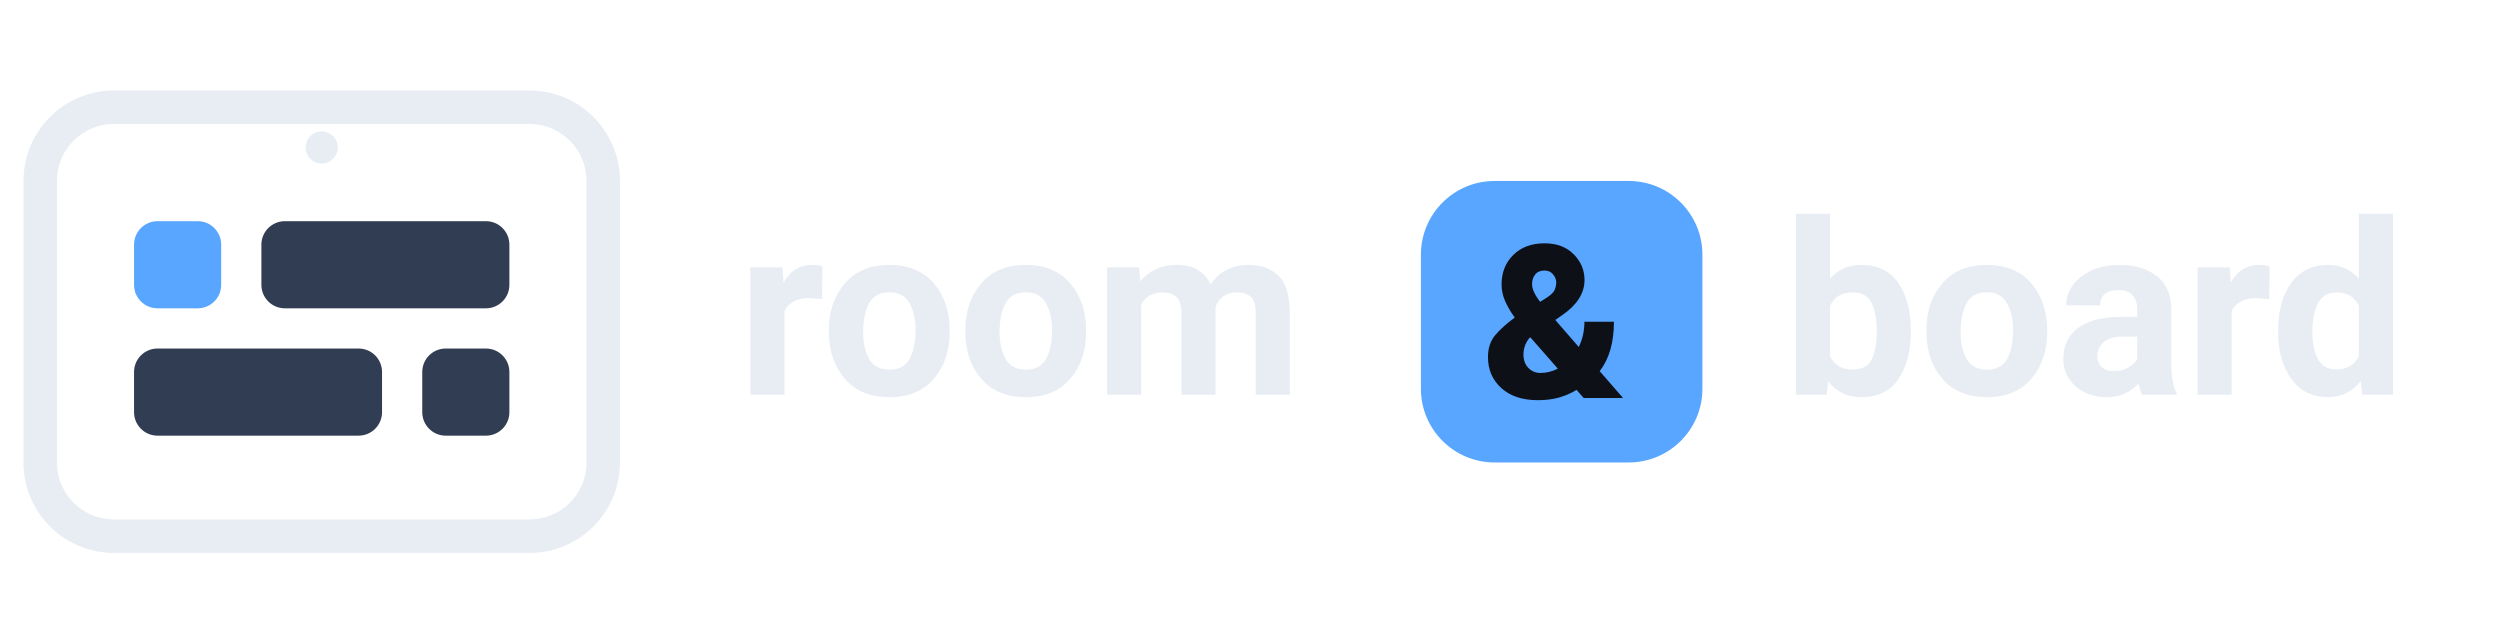
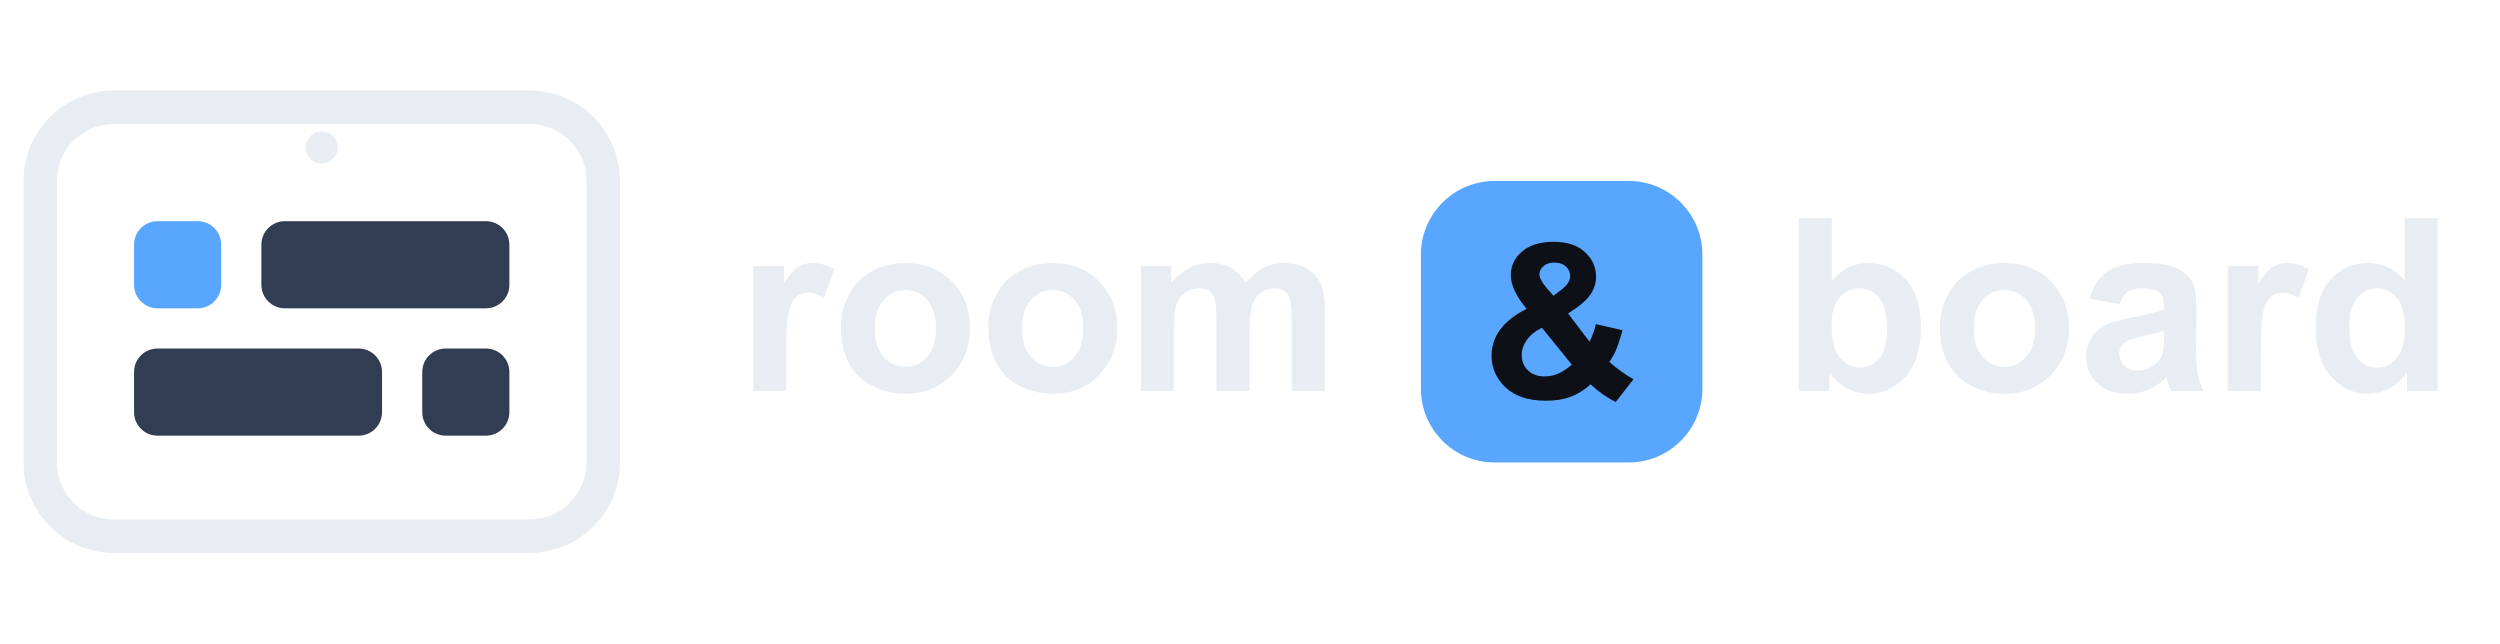
- <svg xmlns="http://www.w3.org/2000/svg" viewBox="0 0 373 96" width="373" height="96" font-family="-apple-system, 'SF Pro Display', 'Segoe UI', Roboto, sans-serif">
+ <svg xmlns="http://www.w3.org/2000/svg" viewBox="0 0 373 96" width="373" height="96">
  <rect x="6" y="16" width="84" height="64" rx="11" fill="none" stroke="#e8edf4" stroke-width="5" />
  <circle cx="48" cy="22" r="2.4" fill="#e8edf4" />
  <rect x="20" y="33" width="13" height="13" rx="3.5" fill="#58a6ff" />
  <rect x="39" y="33" width="37" height="13" rx="3.5" fill="#313d52" />
  <rect x="20" y="52" width="37" height="13" rx="3.5" fill="#313d52" />
  <rect x="63" y="52" width="13" height="13" rx="3.5" fill="#313d52" />
-   <text x="110" y="49" font-size="36" font-weight="700" dominant-baseline="middle" textLength="90.0" lengthAdjust="spacingAndGlyphs" fill="#e8edf4">room</text>
+   <path d="M117.31 52.57L117.31 58.33L112.37 58.33L112.37 39.67L116.96 39.67L116.96 42.32Q118.14 40.44 119.08 39.84Q120.02 39.24 121.21 39.24L121.21 39.24Q122.9 39.24 124.47 40.18L124.47 40.18L122.94 44.48Q121.69 43.67 120.62 43.67L120.62 43.67Q119.58 43.67 118.86 44.25Q118.14 44.82 117.73 46.31Q117.31 47.8 117.31 52.57L117.31 52.57M125.45 48.74L125.45 48.74Q125.45 46.28 126.66 43.97Q127.88 41.67 130.1 40.46Q132.32 39.24 135.07 39.24L135.07 39.24Q139.3 39.24 142.01 42Q144.72 44.75 144.72 48.95L144.72 48.95Q144.72 53.18 141.98 55.97Q139.25 58.76 135.1 58.76L135.1 58.76Q132.54 58.76 130.21 57.6Q127.88 56.44 126.66 54.19Q125.45 51.95 125.45 48.74M130.51 49L130.51 49Q130.51 51.78 131.83 53.25Q133.15 54.73 135.08 54.73L135.08 54.73Q137.02 54.73 138.33 53.25Q139.64 51.78 139.64 48.96L139.64 48.96Q139.64 46.22 138.33 44.75Q137.02 43.27 135.08 43.27L135.08 43.27Q133.15 43.27 131.83 44.75Q130.51 46.22 130.51 49M147.44 48.74L147.44 48.74Q147.44 46.28 148.65 43.97Q149.87 41.67 152.09 40.46Q154.31 39.24 157.06 39.24L157.06 39.24Q161.29 39.24 164 42Q166.71 44.75 166.71 48.95L166.71 48.95Q166.71 53.18 163.97 55.97Q161.24 58.76 157.09 58.76L157.09 58.76Q154.53 58.76 152.2 57.6Q149.87 56.44 148.65 54.19Q147.44 51.95 147.44 48.74M152.5 49L152.5 49Q152.5 51.78 153.82 53.25Q155.14 54.73 157.07 54.73L157.07 54.73Q159.01 54.73 160.32 53.25Q161.63 51.78 161.63 48.96L161.63 48.96Q161.63 46.22 160.32 44.75Q159.01 43.27 157.07 43.27L157.07 43.27Q155.14 43.27 153.82 44.75Q152.5 46.22 152.5 49M170.21 58.33L170.21 39.67L174.76 39.67L174.76 42.21Q177.2 39.24 180.58 39.24L180.58 39.24Q182.37 39.24 183.69 39.98Q185.01 40.72 185.85 42.21L185.85 42.21Q187.08 40.72 188.5 39.98Q189.93 39.24 191.54 39.24L191.54 39.24Q193.6 39.24 195.03 40.08Q196.45 40.91 197.15 42.53L197.15 42.53Q197.66 43.73 197.66 46.4L197.66 46.4L197.66 58.33L192.72 58.33L192.72 47.66Q192.72 44.89 192.21 44.08L192.21 44.08Q191.53 43.02 190.1 43.02L190.1 43.02Q189.07 43.02 188.15 43.66Q187.24 44.29 186.83 45.51Q186.43 46.73 186.43 49.37L186.43 49.37L186.43 58.33L181.49 58.33L181.49 48.1Q181.49 45.38 181.23 44.59Q180.96 43.8 180.41 43.41Q179.86 43.02 178.91 43.02L178.91 43.02Q177.76 43.02 176.85 43.64Q175.94 44.25 175.54 45.41Q175.14 46.57 175.14 49.26L175.14 49.26L175.14 58.33L170.21 58.33" fill="#e8edf4" />
  <rect x="212" y="27" width="42" height="42" rx="11" fill="#58a6ff" />
-   <text x="221.13" y="59.38" font-size="32" font-weight="800" fill="#0d1117">&amp;</text>
-   <text x="266" y="49" font-size="36" font-weight="700" dominant-baseline="middle" textLength="100.0" lengthAdjust="spacingAndGlyphs" fill="#e8edf4">board</text>
+   <path d="M243.72 56.58L243.72 56.58L241.07 59.97Q239.11 59.02 237.32 57.35L237.32 57.35Q235.93 58.6 234.36 59.19Q232.8 59.79 230.65 59.79L230.65 59.79Q226.36 59.79 224.21 57.38L224.21 57.38Q222.54 55.52 222.54 53.1L222.54 53.1Q222.54 50.9 223.85 49.14Q225.16 47.38 227.77 46.08L227.77 46.08Q226.6 44.69 226.01 43.43Q225.41 42.18 225.41 41.05L225.41 41.05Q225.41 38.97 227.08 37.53Q228.74 36.08 231.82 36.08L231.82 36.08Q234.79 36.08 236.46 37.6Q238.13 39.11 238.13 41.3L238.13 41.3Q238.13 42.69 237.3 43.94Q236.47 45.19 233.96 46.77L233.96 46.77L237.15 50.97Q237.71 49.97 238.11 48.36L238.11 48.36L242.08 49.27Q241.49 51.38 241.05 52.36Q240.61 53.33 240.11 53.99L240.11 53.99Q240.85 54.68 242.01 55.5Q243.18 56.32 243.72 56.58M230.69 42.88L231.77 44.13L232.96 43.22Q234.27 42.21 234.27 41.21L234.27 41.21Q234.27 40.36 233.64 39.77Q233.01 39.18 231.93 39.18L231.93 39.18Q230.88 39.18 230.29 39.7Q229.69 40.22 229.69 40.91L229.69 40.91Q229.69 41.72 230.69 42.88L230.69 42.88M234.52 54.41L230.05 48.9Q228.54 49.66 227.79 50.74Q227.04 51.82 227.04 52.94L227.04 52.94Q227.04 54.36 227.97 55.26Q228.9 56.16 230.46 56.16L230.46 56.16Q231.49 56.16 232.44 55.76Q233.4 55.35 234.52 54.41L234.52 54.41" fill="#0d1117" />
+   <path d="M272.96 58.33L268.37 58.33L268.37 32.56L273.31 32.56L273.31 41.85Q275.6 39.24 278.73 39.24L278.73 39.24Q282.14 39.24 284.37 41.71Q286.6 44.18 286.6 48.81L286.6 48.81Q286.6 53.59 284.32 56.17Q282.05 58.76 278.8 58.76L278.8 58.76Q277.2 58.76 275.64 57.96Q274.09 57.16 272.96 55.59L272.96 55.59L272.96 58.33M273.28 48.6L273.28 48.6Q273.28 51.5 274.19 52.88L274.19 52.88Q275.47 54.85 277.6 54.85L277.6 54.85Q279.24 54.85 280.39 53.46Q281.54 52.06 281.54 49.05L281.54 49.05Q281.54 45.85 280.38 44.44Q279.22 43.02 277.41 43.02L277.41 43.02Q275.63 43.02 274.45 44.4Q273.28 45.78 273.28 48.6M289.43 48.74L289.43 48.74Q289.43 46.28 290.64 43.97Q291.86 41.67 294.08 40.46Q296.3 39.24 299.05 39.24L299.05 39.24Q303.28 39.24 305.99 42Q308.7 44.75 308.7 48.95L308.7 48.95Q308.7 53.18 305.96 55.97Q303.23 58.76 299.08 58.76L299.08 58.76Q296.52 58.76 294.19 57.6Q291.86 56.44 290.64 54.19Q289.43 51.95 289.43 48.74M294.49 49L294.49 49Q294.49 51.78 295.81 53.25Q297.13 54.73 299.06 54.73L299.06 54.73Q301 54.73 302.31 53.25Q303.62 51.78 303.62 48.96L303.62 48.96Q303.62 46.22 302.31 44.75Q301 43.27 299.06 43.27L299.06 43.27Q297.13 43.27 295.81 44.75Q294.49 46.22 294.49 49M316.25 45.36L316.25 45.36L311.77 44.55Q312.53 41.85 314.37 40.54Q316.22 39.24 319.86 39.24L319.86 39.24Q323.16 39.24 324.78 40.03Q326.4 40.81 327.06 42.01Q327.72 43.22 327.72 46.43L327.72 46.43L327.66 52.2Q327.66 54.66 327.9 55.83Q328.14 57 328.79 58.33L328.79 58.33L323.9 58.33Q323.71 57.84 323.43 56.88L323.43 56.88Q323.3 56.44 323.25 56.29L323.25 56.29Q321.99 57.53 320.54 58.14Q319.1 58.76 317.47 58.76L317.47 58.76Q314.58 58.76 312.92 57.19Q311.26 55.63 311.26 53.24L311.26 53.24Q311.26 51.65 312.02 50.42Q312.77 49.18 314.14 48.52Q315.5 47.86 318.07 47.37L318.07 47.37Q321.53 46.71 322.86 46.15L322.86 46.15L322.86 45.66Q322.86 44.24 322.16 43.63Q321.46 43.02 319.51 43.02L319.51 43.02Q318.19 43.02 317.45 43.54Q316.71 44.06 316.25 45.36M322.86 50.35L322.86 49.37Q321.91 49.69 319.86 50.13Q317.8 50.56 317.17 50.99L317.17 50.99Q316.2 51.67 316.2 52.73L316.2 52.73Q316.2 53.76 316.98 54.52Q317.75 55.28 318.94 55.28L318.94 55.28Q320.28 55.28 321.49 54.4L321.49 54.4Q322.39 53.73 322.67 52.76L322.67 52.76Q322.86 52.13 322.86 50.35L322.86 50.35M337.31 52.57L337.31 58.33L332.37 58.33L332.37 39.67L336.96 39.67L336.96 42.32Q338.14 40.44 339.08 39.84Q340.02 39.24 341.22 39.24L341.22 39.24Q342.9 39.24 344.47 40.18L344.47 40.18L342.94 44.48Q341.69 43.67 340.62 43.67L340.62 43.67Q339.58 43.67 338.86 44.25Q338.14 44.82 337.73 46.31Q337.31 47.8 337.31 52.57L337.31 52.57M363.71 32.56L363.71 58.33L359.13 58.33L359.13 55.59Q357.98 57.19 356.43 57.97Q354.87 58.76 353.29 58.76L353.29 58.76Q350.07 58.76 347.78 56.16Q345.49 53.57 345.49 48.93L345.49 48.93Q345.49 44.18 347.72 41.71Q349.95 39.24 353.36 39.24L353.36 39.24Q356.49 39.24 358.78 41.85L358.78 41.85L358.78 32.56L363.71 32.56M350.53 48.6L350.53 48.6Q350.53 51.58 351.36 52.92L351.36 52.92Q352.55 54.85 354.7 54.85L354.7 54.85Q356.4 54.85 357.6 53.4Q358.79 51.95 358.79 49.07L358.79 49.07Q358.79 45.85 357.63 44.44Q356.47 43.02 354.66 43.02L354.66 43.02Q352.9 43.02 351.72 44.42Q350.53 45.82 350.53 48.6" fill="#e8edf4" />
</svg>
